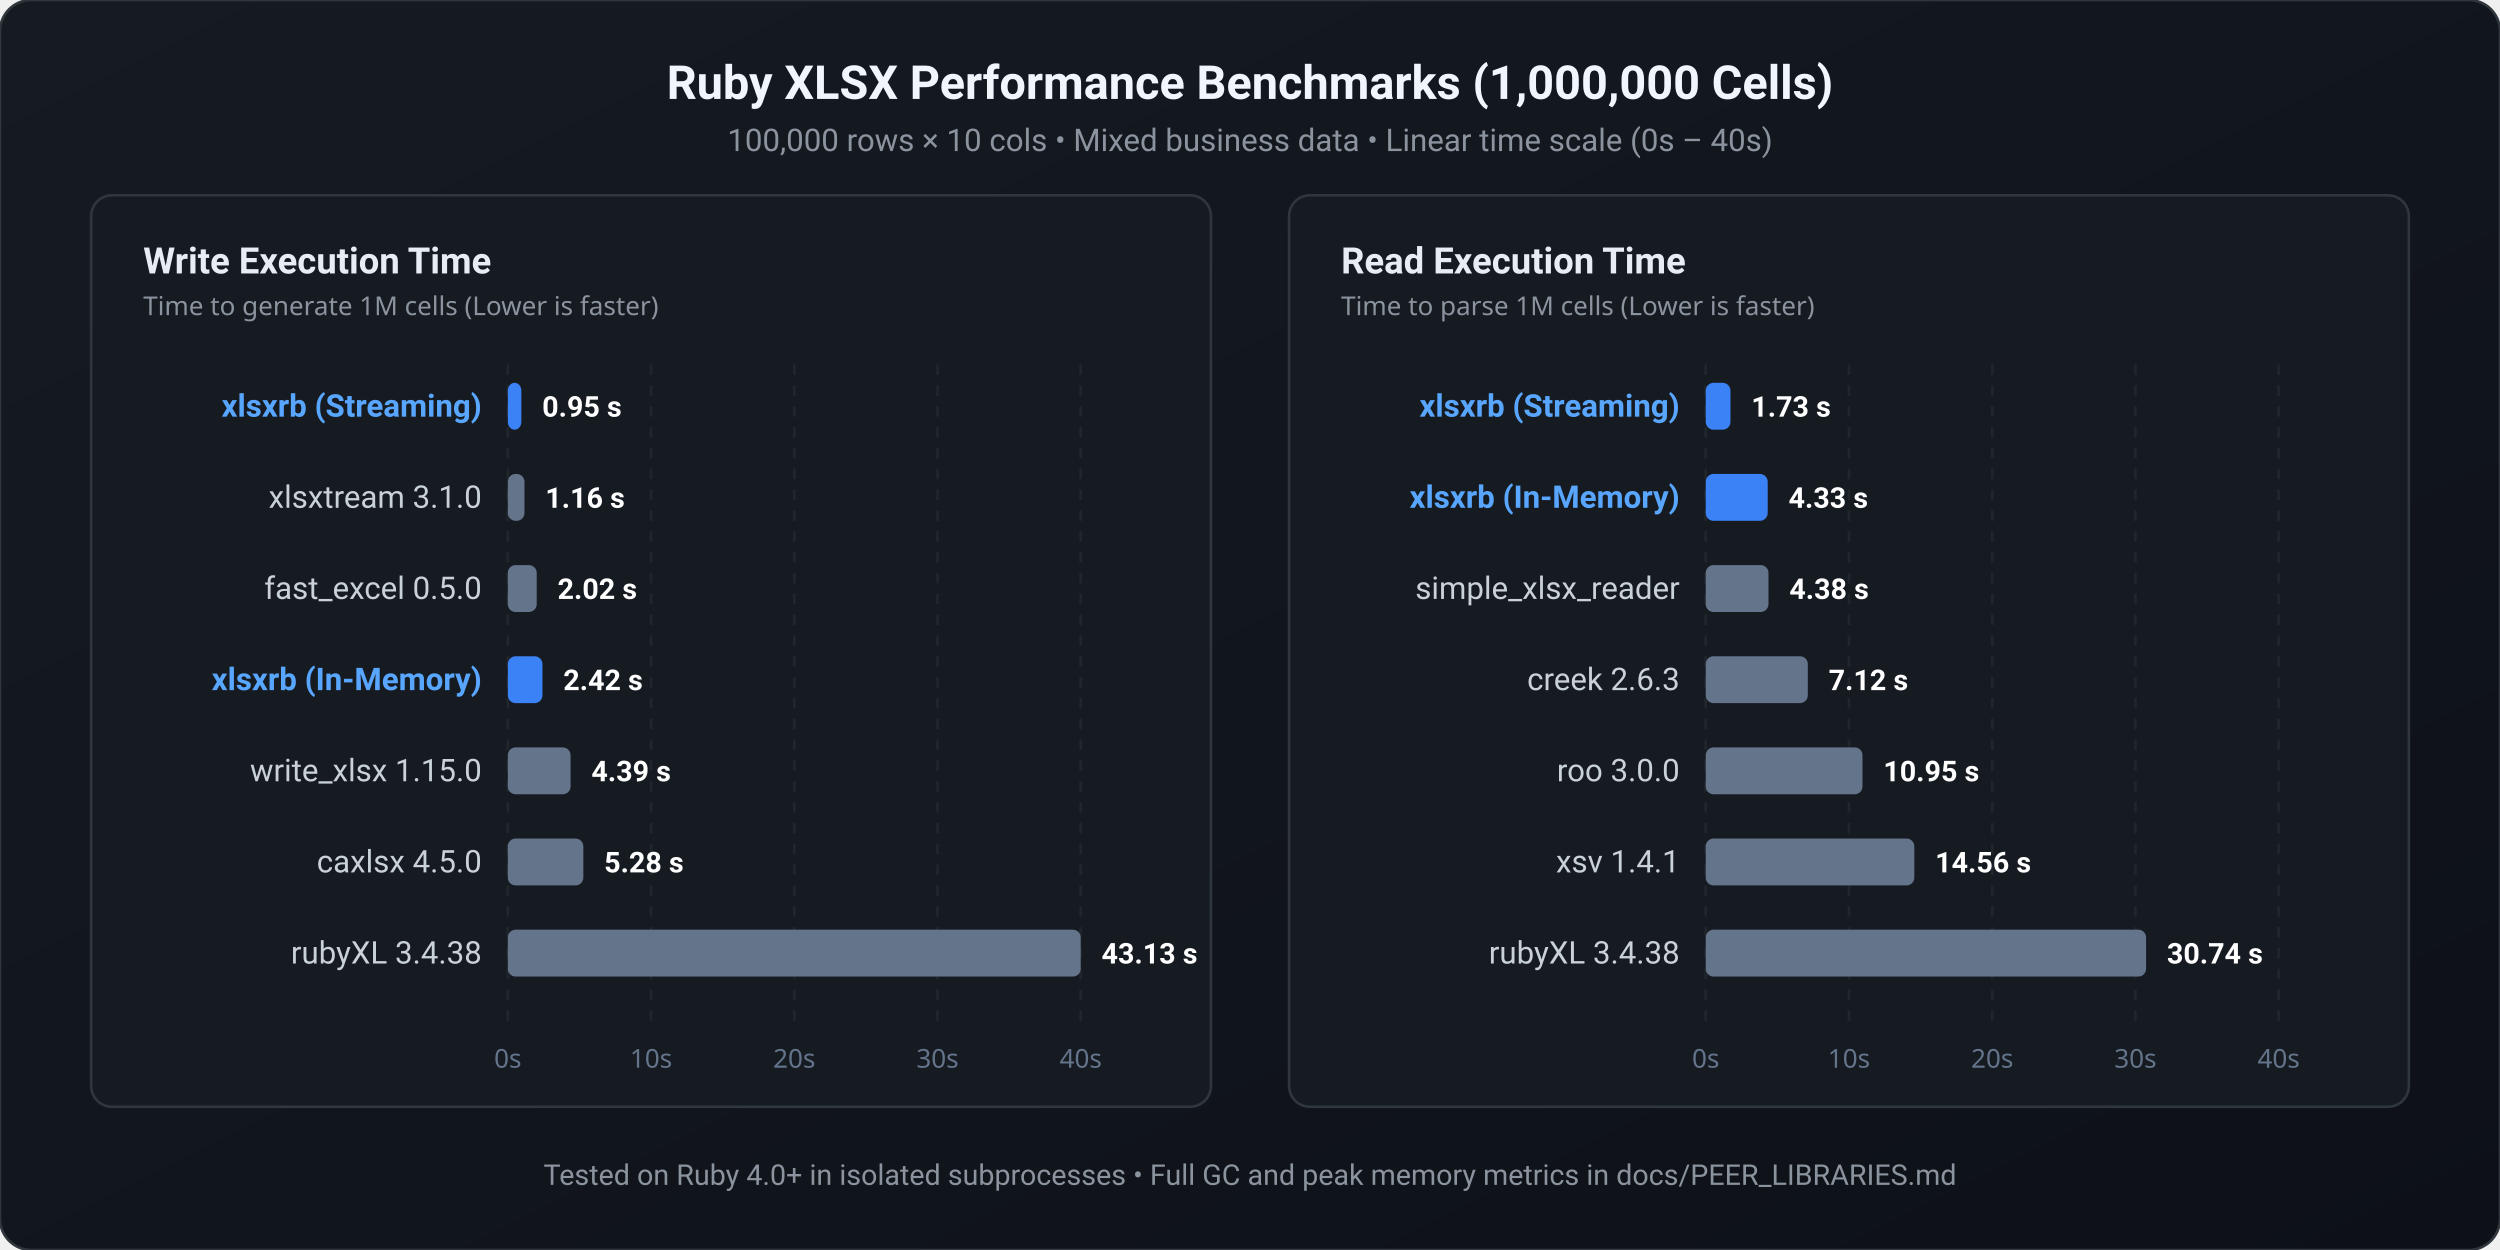
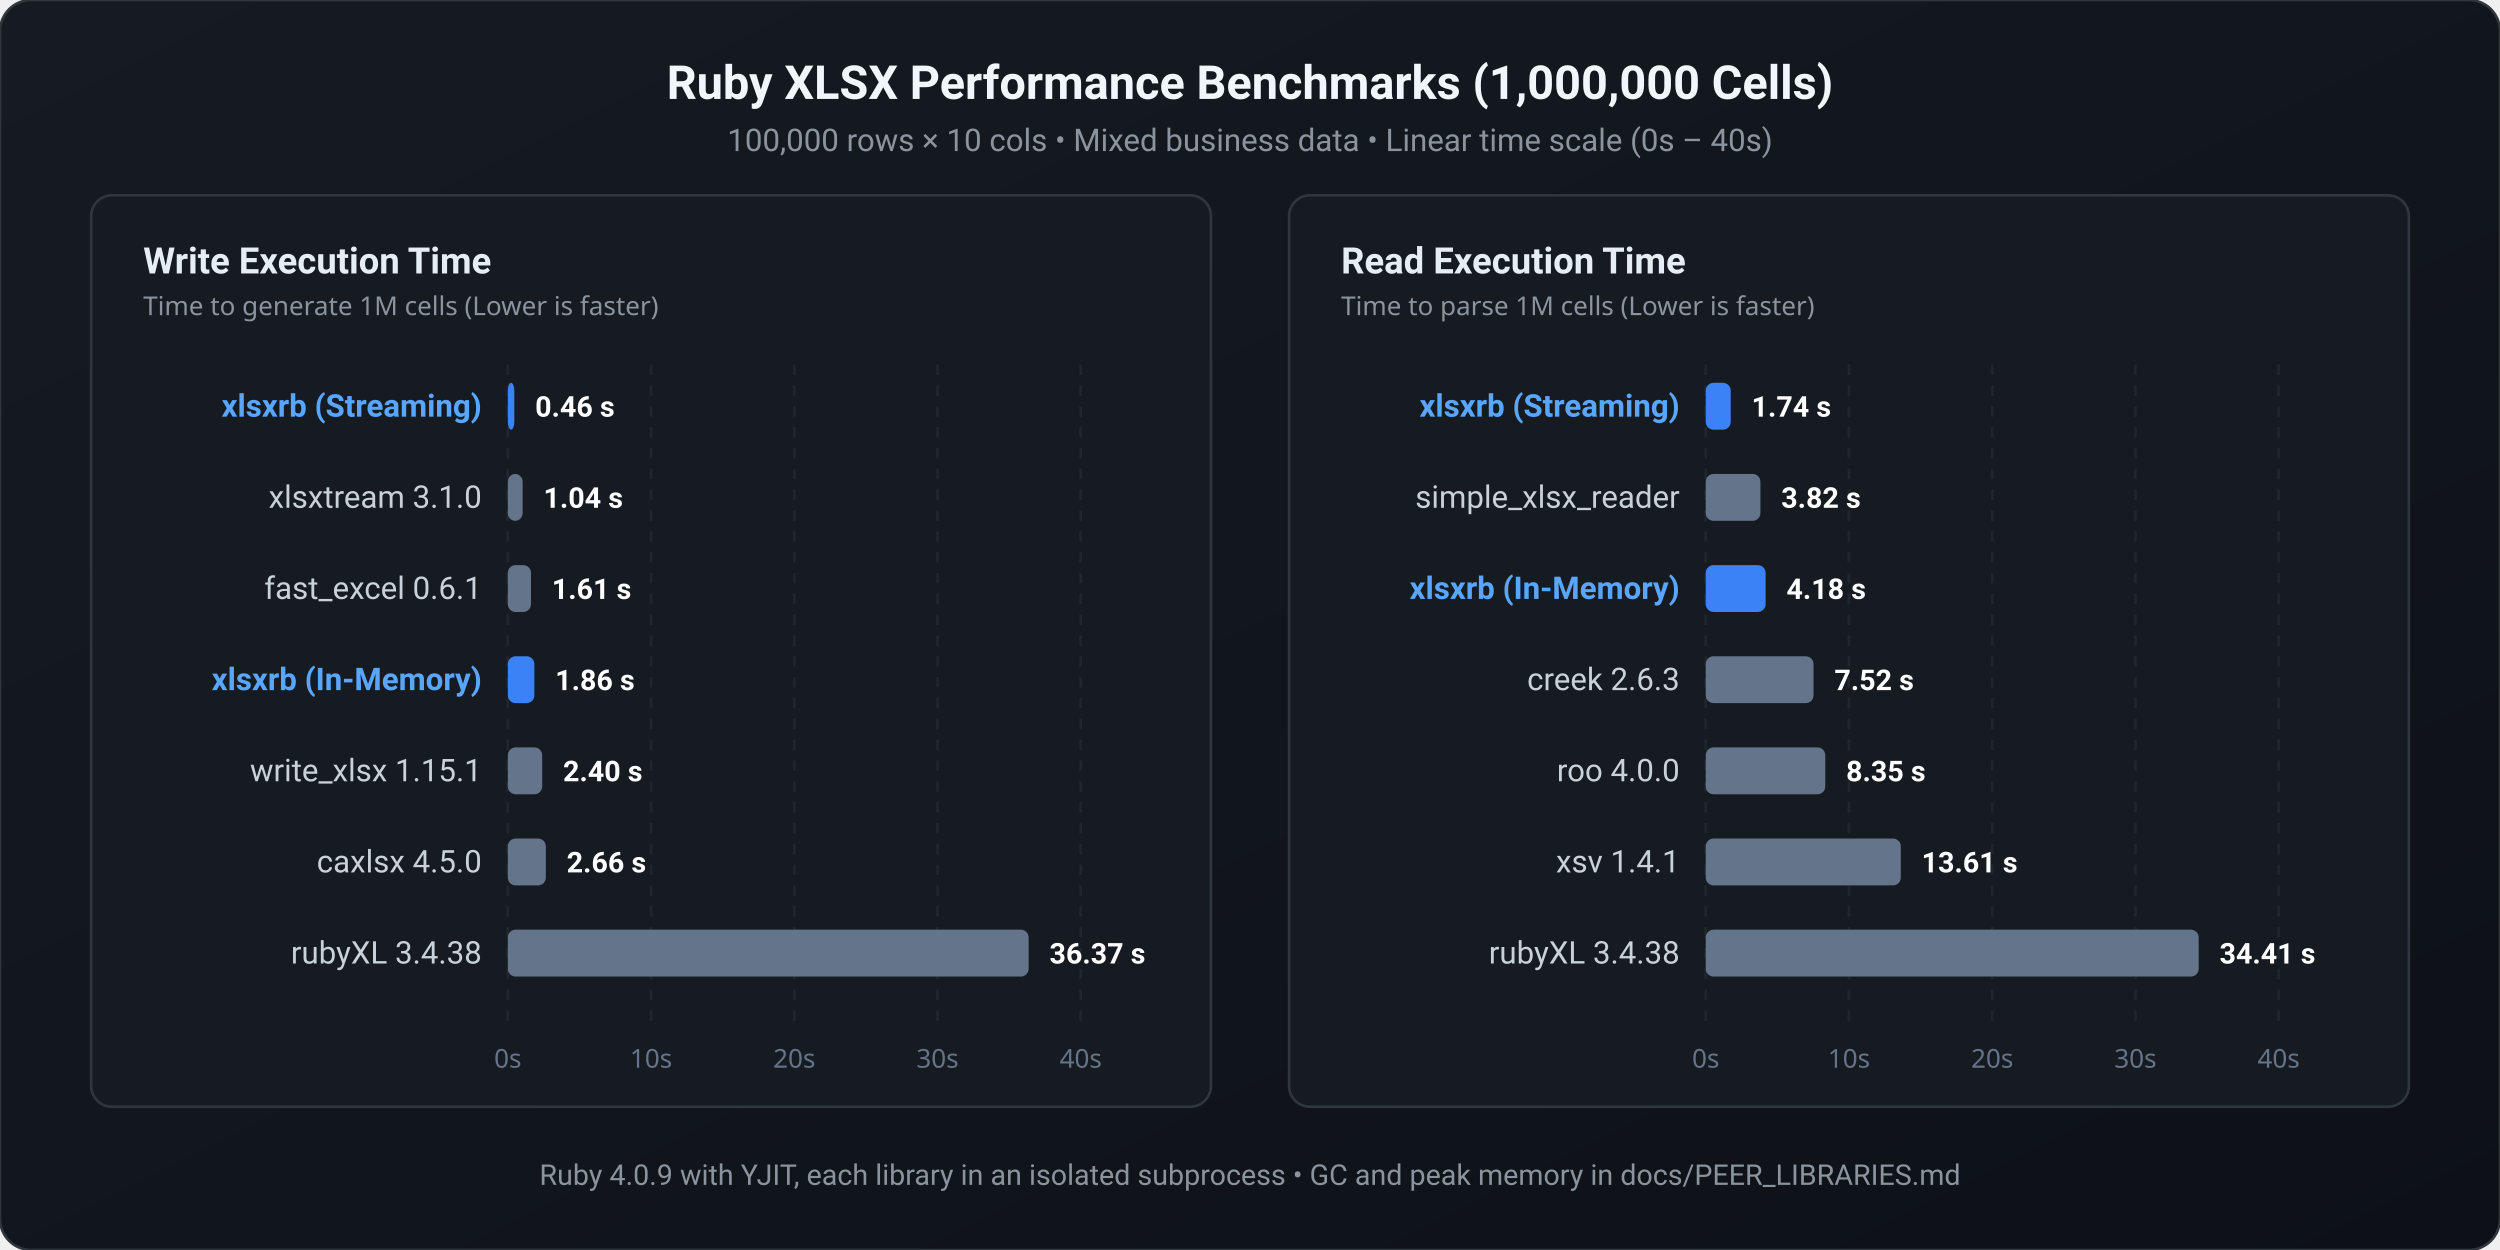
<svg xmlns="http://www.w3.org/2000/svg" viewBox="0 0 960 480" width="100%" height="100%">
  <defs>
    <linearGradient id="bg-grad" x1="0%" y1="0%" x2="100%" y2="100%">
      <stop offset="0%" stop-color="#161b22" />
      <stop offset="100%" stop-color="#0d1117" />
    </linearGradient>
  </defs>
  <style>
    .card { fill: #161b22; stroke: #30363d; stroke-width: 1px; rx: 8px; }
    .title { font-family: -apple-system, BlinkMacSystemFont, 'Segoe UI', Roboto, Helvetica, Arial, sans-serif; font-size: 18px; font-weight: 700; fill: #f0f6fc; }
    .subtitle { font-family: -apple-system, BlinkMacSystemFont, 'Segoe UI', Roboto, Helvetica, Arial, sans-serif; font-size: 12px; fill: #8b949e; }
    .section-title { font-family: -apple-system, BlinkMacSystemFont, 'Segoe UI', Roboto, Helvetica, Arial, sans-serif; font-size: 14px; font-weight: 700; fill: #e6edf3; }
    .label { font-family: -apple-system, BlinkMacSystemFont, 'Segoe UI', Roboto, Helvetica, Arial, sans-serif; font-size: 12px; fill: #c9d1d9; }
    .label-accent { font-family: -apple-system, BlinkMacSystemFont, 'Segoe UI', Roboto, Helvetica, Arial, sans-serif; font-size: 12px; font-weight: 700; fill: #58a6ff; }
    .value { font-family: -apple-system, BlinkMacSystemFont, 'Segoe UI', Roboto, Helvetica, Arial, sans-serif; font-size: 11px; font-weight: 600; fill: #ffffff; }
    .grid { stroke: #21262d; stroke-width: 1px; stroke-dasharray: 4 4; }
    .footer { font-family: -apple-system, BlinkMacSystemFont, 'Segoe UI', Roboto, Helvetica, Arial, sans-serif; font-size: 11px; fill: #8b949e; }
  </style>
  <rect width="960" height="480" rx="12" fill="url(#bg-grad)" stroke="#30363d" stroke-width="1" />
  <text x="480" y="38" text-anchor="middle" class="title">Ruby XLSX Performance Benchmarks (1,000,000 Cells)</text>
  <text x="480" y="58" text-anchor="middle" class="subtitle">100,000 rows × 10 cols • Mixed business data • Linear time scale (0s – 40s)</text>
  <g transform="translate(35, 75)">
    <rect width="430" height="350" class="card" />
    <text x="20" y="30" class="section-title">Write Execution Time</text>
    <text x="20" y="46" font-family="sans-serif" font-size="10" fill="#8b949e">Time to generate 1M cells (Lower is faster)</text>
    <line x1="160.0" y1="65" x2="160.0" y2="320" class="grid" />
    <text x="160.0" y="335" font-family="sans-serif" font-size="10" fill="#64748b" text-anchor="middle">0s</text>
    <line x1="215.0" y1="65" x2="215.0" y2="320" class="grid" />
    <text x="215.0" y="335" font-family="sans-serif" font-size="10" fill="#64748b" text-anchor="middle">10s</text>
    <line x1="270.0" y1="65" x2="270.0" y2="320" class="grid" />
    <text x="270.0" y="335" font-family="sans-serif" font-size="10" fill="#64748b" text-anchor="middle">20s</text>
    <line x1="325.0" y1="65" x2="325.0" y2="320" class="grid" />
    <text x="325.0" y="335" font-family="sans-serif" font-size="10" fill="#64748b" text-anchor="middle">30s</text>
    <line x1="380.0" y1="65" x2="380.0" y2="320" class="grid" />
    <text x="380.0" y="335" font-family="sans-serif" font-size="10" fill="#64748b" text-anchor="middle">40s</text>
    <text x="150" y="85" text-anchor="end" class="label-accent">xlsxrb (Streaming)</text>
-     <rect x="160" y="72" width="5.2" height="18" rx="3" fill="#3b82f6" />
-     <text x="173.2" y="85" class="value">0.95 s</text>
+     <rect x="160" y="72" width="2.5" height="18" rx="3" fill="#3b82f6" />
+     <text x="170.5" y="85" class="value">0.46 s</text>
    <text x="150" y="120" text-anchor="end" class="label">xlsxtream 3.1.0</text>
-     <rect x="160" y="107" width="6.4" height="18" rx="3" fill="#64748b" />
-     <text x="174.4" y="120" class="value">1.16 s</text>
-     <text x="150" y="155" text-anchor="end" class="label">fast_excel 0.5.0</text>
-     <rect x="160" y="142" width="11.1" height="18" rx="3" fill="#64748b" />
-     <text x="179.1" y="155" class="value">2.02 s</text>
+     <rect x="160" y="107" width="5.7" height="18" rx="3" fill="#64748b" />
+     <text x="173.7" y="120" class="value">1.04 s</text>
+     <text x="150" y="155" text-anchor="end" class="label">fast_excel 0.6.1</text>
+     <rect x="160" y="142" width="8.9" height="18" rx="3" fill="#64748b" />
+     <text x="176.9" y="155" class="value">1.61 s</text>
    <text x="150" y="190" text-anchor="end" class="label-accent">xlsxrb (In-Memory)</text>
-     <rect x="160" y="177" width="13.3" height="18" rx="3" fill="#3b82f6" />
-     <text x="181.3" y="190" class="value">2.42 s</text>
-     <text x="150" y="225" text-anchor="end" class="label">write_xlsx 1.15.0</text>
-     <rect x="160" y="212" width="24.1" height="18" rx="3" fill="#64748b" />
-     <text x="192.1" y="225" class="value">4.39 s</text>
+     <rect x="160" y="177" width="10.2" height="18" rx="3" fill="#3b82f6" />
+     <text x="178.2" y="190" class="value">1.86 s</text>
+     <text x="150" y="225" text-anchor="end" class="label">write_xlsx 1.15.1</text>
+     <rect x="160" y="212" width="13.2" height="18" rx="3" fill="#64748b" />
+     <text x="181.2" y="225" class="value">2.40 s</text>
    <text x="150" y="260" text-anchor="end" class="label">caxlsx 4.5.0</text>
-     <rect x="160" y="247" width="29.0" height="18" rx="3" fill="#64748b" />
-     <text x="197.0" y="260" class="value">5.28 s</text>
+     <rect x="160" y="247" width="14.6" height="18" rx="3" fill="#64748b" />
+     <text x="182.6" y="260" class="value">2.66 s</text>
    <text x="150" y="295" text-anchor="end" class="label">rubyXL 3.4.38</text>
-     <rect x="160" y="282" width="220.0" height="18" rx="3" fill="#64748b" />
-     <text x="388.0" y="295" class="value">43.13 s</text>
+     <rect x="160" y="282" width="200.0" height="18" rx="3" fill="#64748b" />
+     <text x="368.0" y="295" class="value">36.37 s</text>
  </g>
  <g transform="translate(495, 75)">
    <rect width="430" height="350" class="card" />
    <text x="20" y="30" class="section-title">Read Execution Time</text>
    <text x="20" y="46" font-family="sans-serif" font-size="10" fill="#8b949e">Time to parse 1M cells (Lower is faster)</text>
    <line x1="160.0" y1="65" x2="160.0" y2="320" class="grid" />
    <text x="160.0" y="335" font-family="sans-serif" font-size="10" fill="#64748b" text-anchor="middle">0s</text>
    <line x1="215.0" y1="65" x2="215.0" y2="320" class="grid" />
    <text x="215.0" y="335" font-family="sans-serif" font-size="10" fill="#64748b" text-anchor="middle">10s</text>
    <line x1="270.0" y1="65" x2="270.0" y2="320" class="grid" />
    <text x="270.0" y="335" font-family="sans-serif" font-size="10" fill="#64748b" text-anchor="middle">20s</text>
    <line x1="325.0" y1="65" x2="325.0" y2="320" class="grid" />
    <text x="325.0" y="335" font-family="sans-serif" font-size="10" fill="#64748b" text-anchor="middle">30s</text>
    <line x1="380.0" y1="65" x2="380.0" y2="320" class="grid" />
    <text x="380.0" y="335" font-family="sans-serif" font-size="10" fill="#64748b" text-anchor="middle">40s</text>
    <text x="150" y="85" text-anchor="end" class="label-accent">xlsxrb (Streaming)</text>
-     <rect x="160" y="72" width="9.5" height="18" rx="3" fill="#3b82f6" />
-     <text x="177.5" y="85" class="value">1.73 s</text>
-     <text x="150" y="120" text-anchor="end" class="label-accent">xlsxrb (In-Memory)</text>
-     <rect x="160" y="107" width="23.8" height="18" rx="3" fill="#3b82f6" />
-     <text x="191.8" y="120" class="value">4.33 s</text>
-     <text x="150" y="155" text-anchor="end" class="label">simple_xlsx_reader</text>
-     <rect x="160" y="142" width="24.1" height="18" rx="3" fill="#64748b" />
-     <text x="192.1" y="155" class="value">4.38 s</text>
+     <rect x="160" y="72" width="9.6" height="18" rx="3" fill="#3b82f6" />
+     <text x="177.6" y="85" class="value">1.74 s</text>
+     <text x="150" y="120" text-anchor="end" class="label">simple_xlsx_reader</text>
+     <rect x="160" y="107" width="21.0" height="18" rx="3" fill="#64748b" />
+     <text x="189.0" y="120" class="value">3.82 s</text>
+     <text x="150" y="155" text-anchor="end" class="label-accent">xlsxrb (In-Memory)</text>
+     <rect x="160" y="142" width="23.0" height="18" rx="3" fill="#3b82f6" />
+     <text x="191.0" y="155" class="value">4.18 s</text>
    <text x="150" y="190" text-anchor="end" class="label">creek 2.6.3</text>
-     <rect x="160" y="177" width="39.2" height="18" rx="3" fill="#64748b" />
-     <text x="207.2" y="190" class="value">7.12 s</text>
-     <text x="150" y="225" text-anchor="end" class="label">roo 3.0.0</text>
-     <rect x="160" y="212" width="60.2" height="18" rx="3" fill="#64748b" />
-     <text x="228.2" y="225" class="value">10.95 s</text>
+     <rect x="160" y="177" width="41.4" height="18" rx="3" fill="#64748b" />
+     <text x="209.4" y="190" class="value">7.52 s</text>
+     <text x="150" y="225" text-anchor="end" class="label">roo 4.0.0</text>
+     <rect x="160" y="212" width="45.9" height="18" rx="3" fill="#64748b" />
+     <text x="213.9" y="225" class="value">8.35 s</text>
    <text x="150" y="260" text-anchor="end" class="label">xsv 1.4.1</text>
-     <rect x="160" y="247" width="80.1" height="18" rx="3" fill="#64748b" />
-     <text x="248.1" y="260" class="value">14.56 s</text>
+     <rect x="160" y="247" width="74.9" height="18" rx="3" fill="#64748b" />
+     <text x="242.9" y="260" class="value">13.61 s</text>
    <text x="150" y="295" text-anchor="end" class="label">rubyXL 3.4.38</text>
-     <rect x="160" y="282" width="169.1" height="18" rx="3" fill="#64748b" />
-     <text x="337.1" y="295" class="value">30.74 s</text>
+     <rect x="160" y="282" width="189.3" height="18" rx="3" fill="#64748b" />
+     <text x="357.3" y="295" class="value">34.41 s</text>
  </g>
-   <text x="480" y="455" text-anchor="middle" class="footer">Tested on Ruby 4.0+ in isolated subprocesses • Full GC and peak memory metrics in docs/PEER_LIBRARIES.md</text>
+   <text x="480" y="455" text-anchor="middle" class="footer">Ruby 4.0.9 with YJIT, each library in an isolated subprocess • GC and peak memory in docs/PEER_LIBRARIES.md</text>
</svg>
